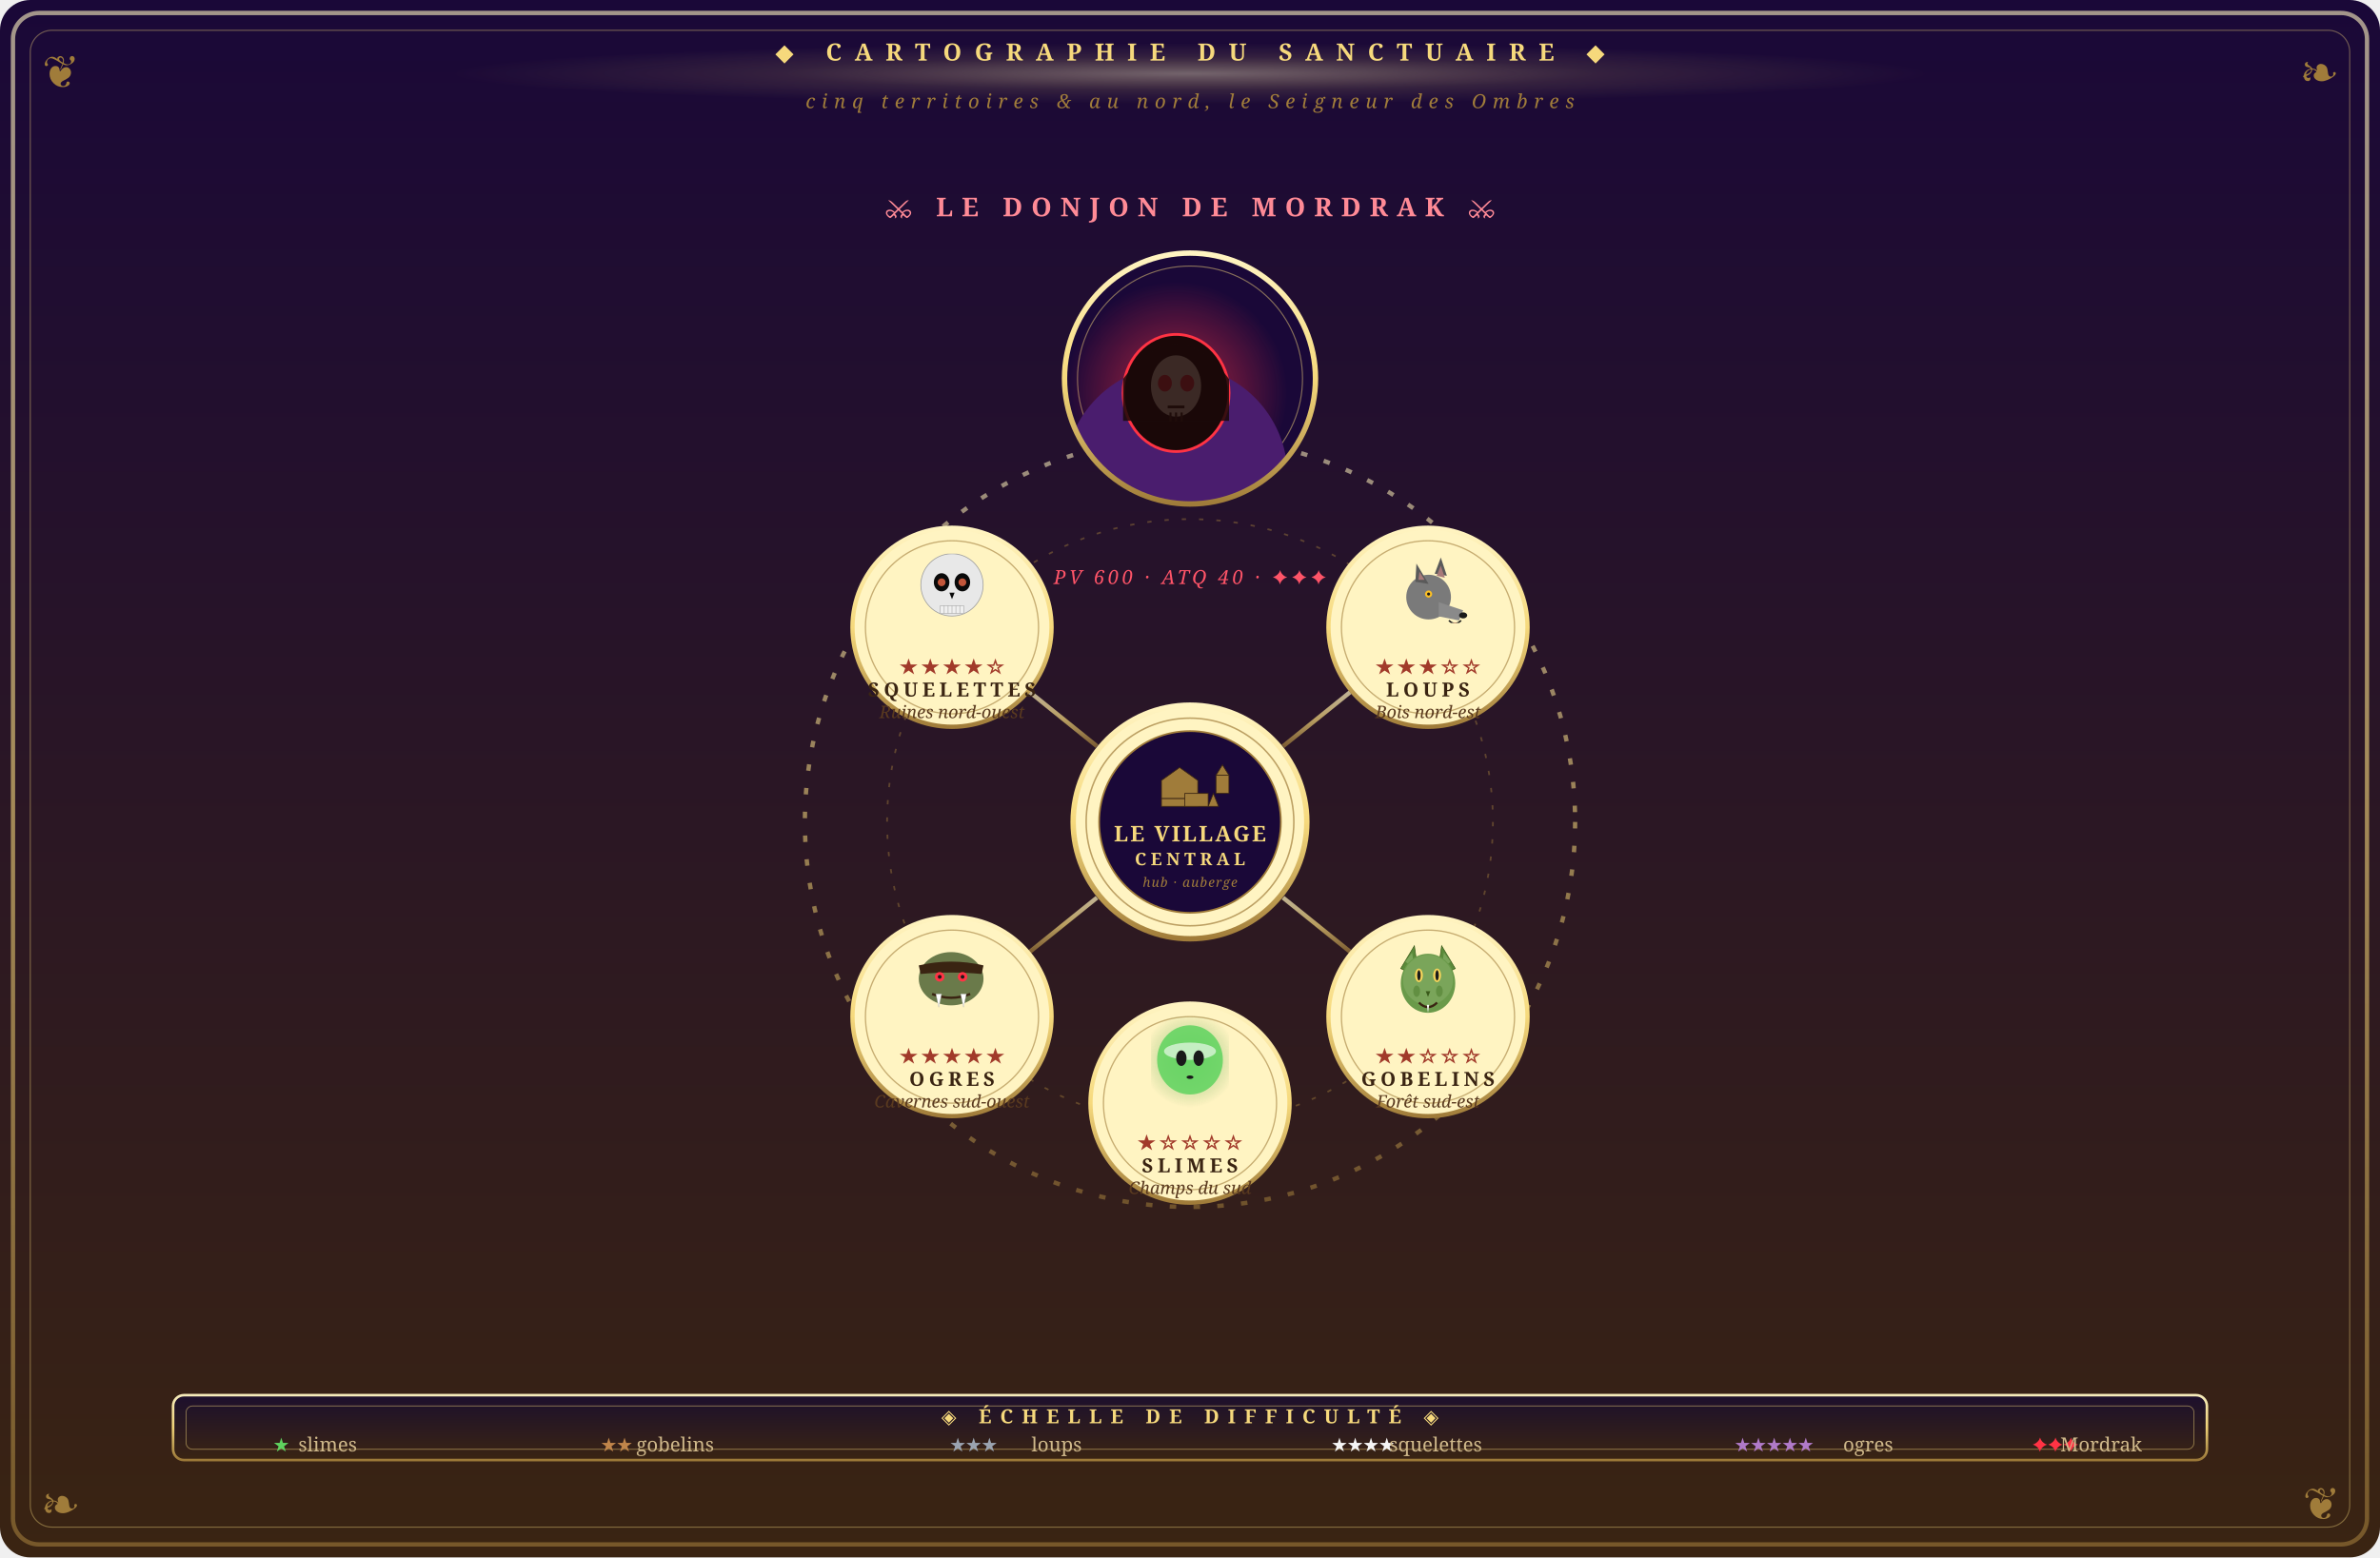
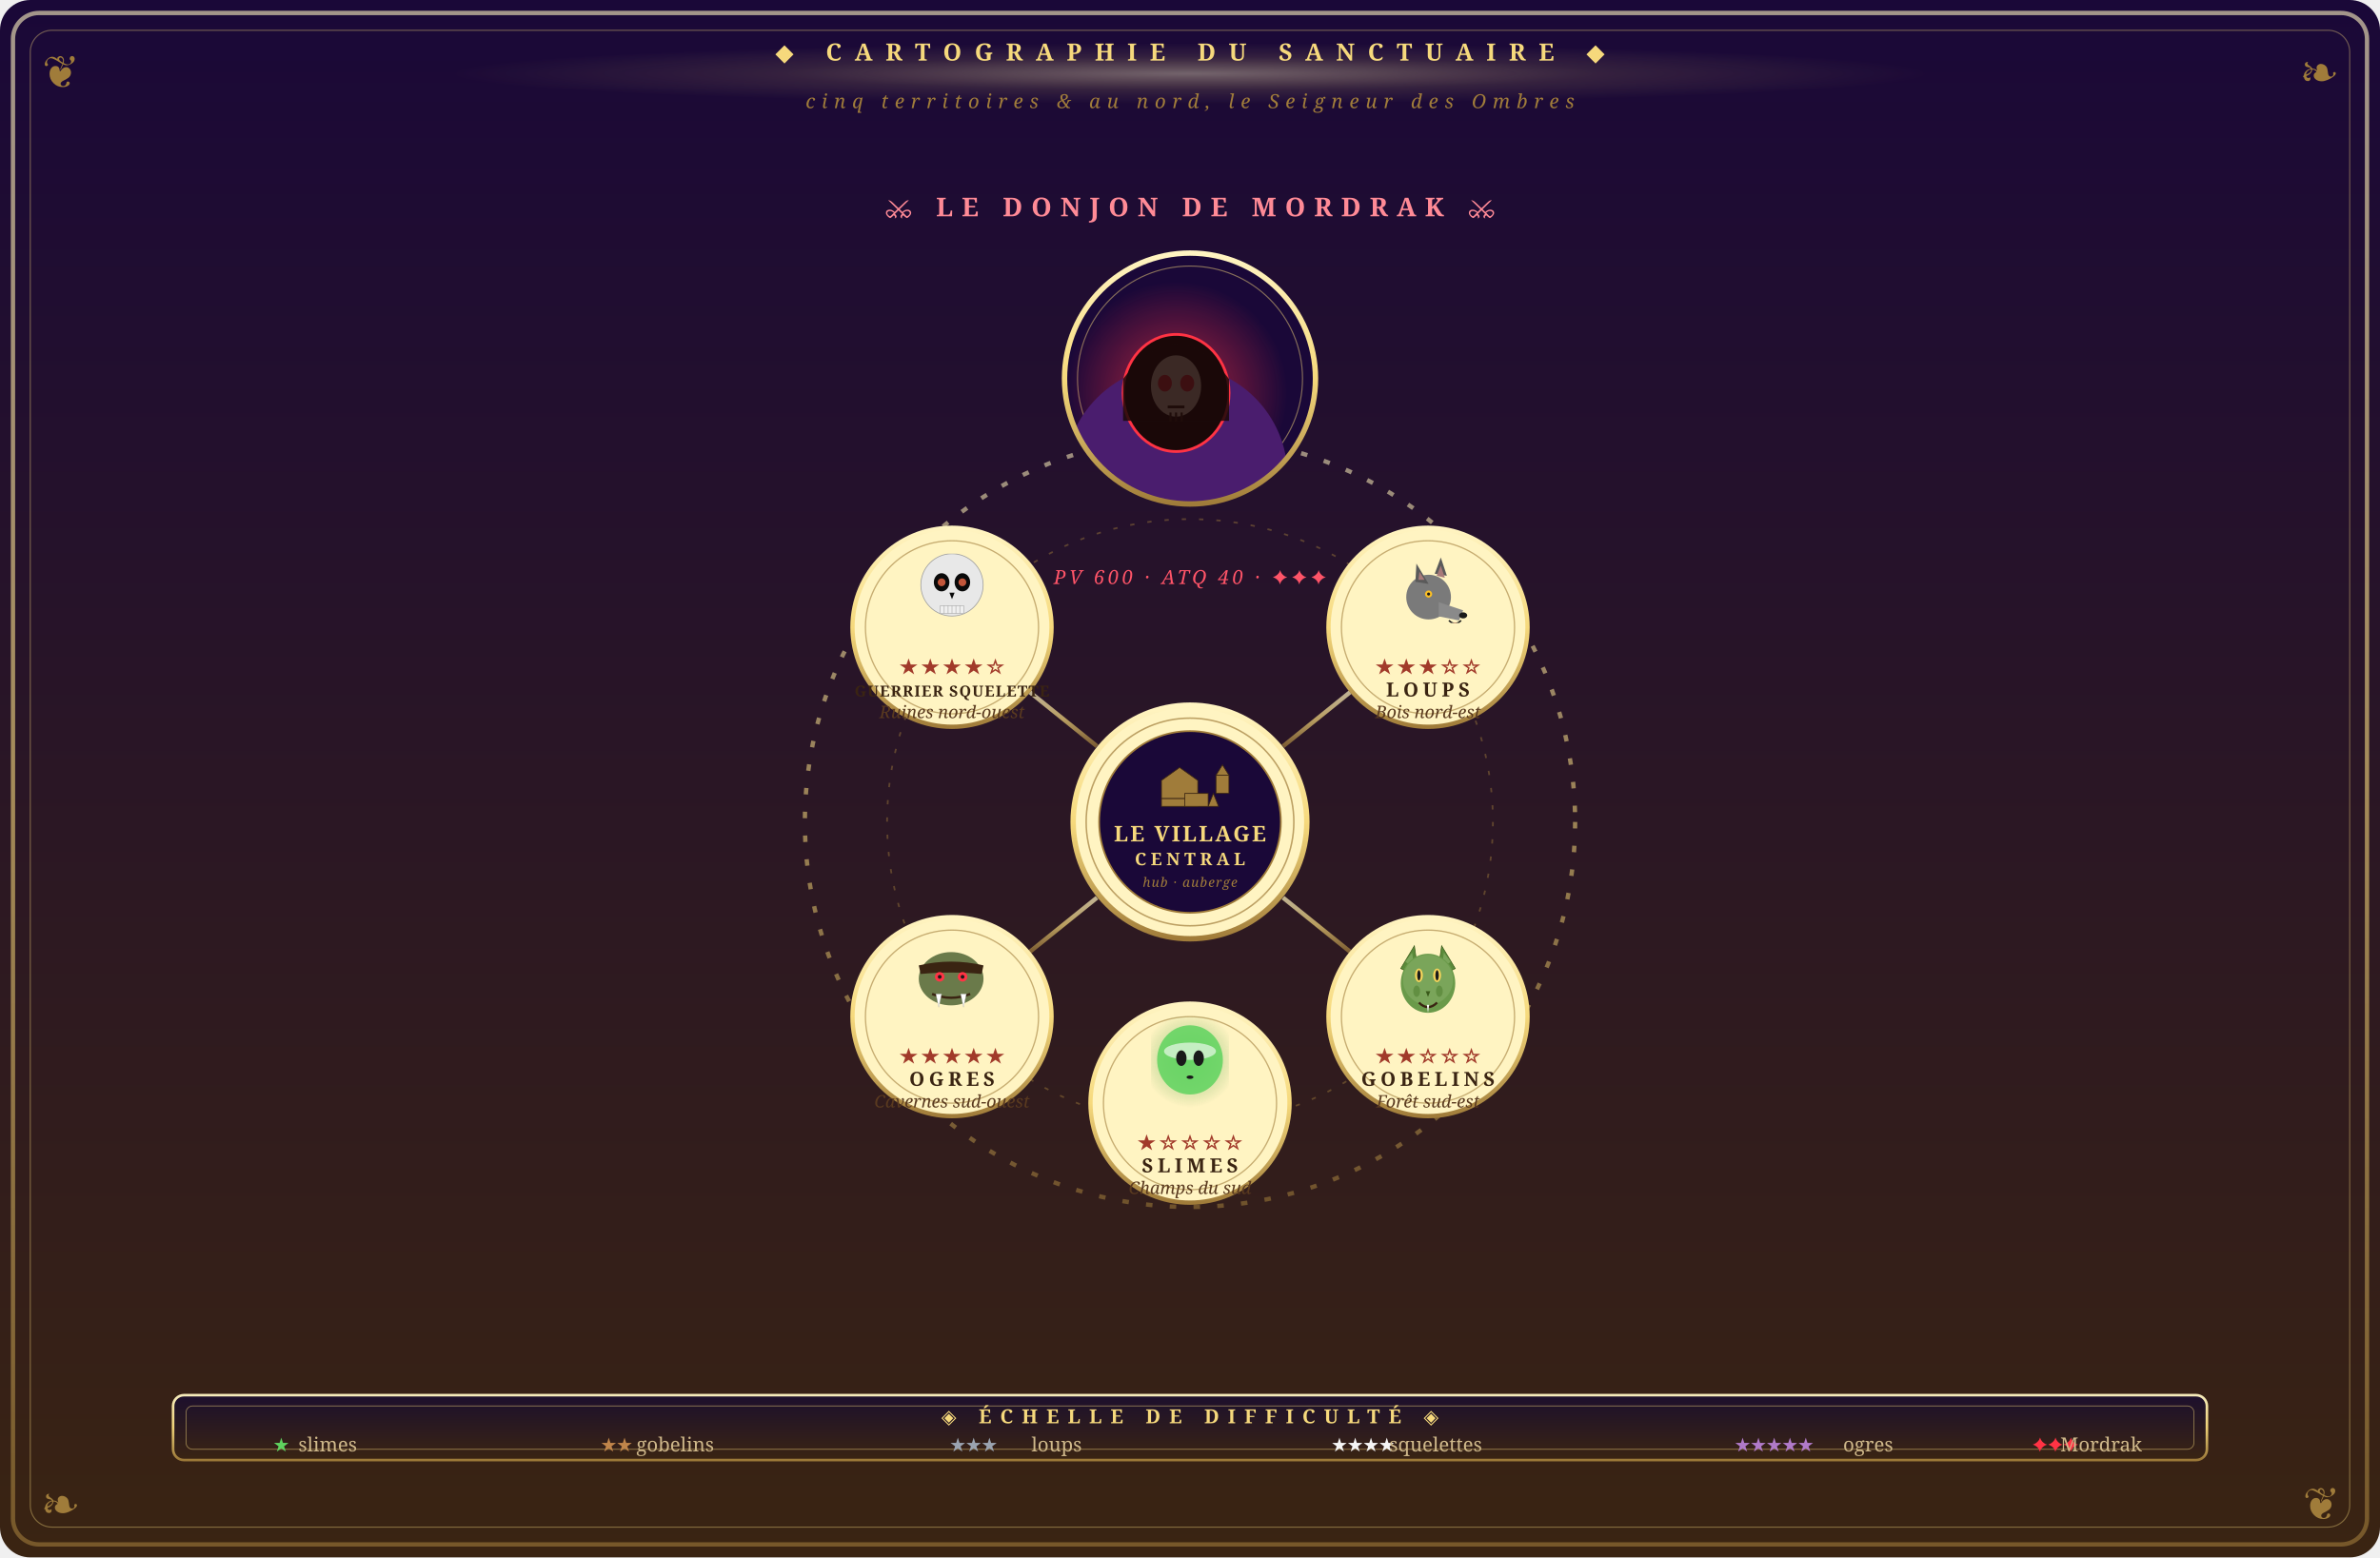
<svg xmlns="http://www.w3.org/2000/svg" viewBox="0 0 1100 720" preserveAspectRatio="xMidYMid meet" role="img" aria-label="Carte du monde d'Eldoria — cinq territoires et le donjon de Mordrak, reliés au Village central">
  <defs>
    <linearGradient id="cmGold" x1="0" y1="0" x2="0" y2="1">
      <stop offset="0%" stop-color="#fff4c2" />
      <stop offset="50%" stop-color="#f6d97c" />
      <stop offset="100%" stop-color="#a07c3a" />
    </linearGradient>
    <linearGradient id="cmParch" x1="0" y1="0" x2="0" y2="1">
      <stop offset="0%" stop-color="#1a0838" />
      <stop offset="100%" stop-color="#3a2412" />
    </linearGradient>
    <linearGradient id="cmDark" x1="0" y1="0" x2="0" y2="1">
      <stop offset="0%" stop-color="#1a0e2e" />
      <stop offset="100%" stop-color="#3a2412" />
    </linearGradient>
    <radialGradient id="cmCenterGlow" cx="0.5" cy="0.5" r="0.5">
      <stop offset="0%" stop-color="#fff4c2" stop-opacity="0.85" />
      <stop offset="55%" stop-color="#f6d97c" stop-opacity="0.25" />
      <stop offset="100%" stop-color="#f6d97c" stop-opacity="0" />
    </radialGradient>
    <radialGradient id="cmBossAura" cx="0.5" cy="0.5" r="0.5">
      <stop offset="0%" stop-color="#ff3344" stop-opacity="0.65" />
      <stop offset="100%" stop-color="#ff3344" stop-opacity="0" />
    </radialGradient>
    <radialGradient id="cmSlimeGlow" cx="0.5" cy="0.5" r="0.5">
      <stop offset="0%" stop-color="#5fd35f" />
      <stop offset="100%" stop-color="#3a8a3a" stop-opacity="0" />
    </radialGradient>
    <filter id="cmBlur">
      <feGaussianBlur stdDeviation="1.4" />
    </filter>
    <clipPath id="cmClipMordrak">
      <circle r="58" />
    </clipPath>
    <symbol id="artSlime" viewBox="-15 50 90 110">
      <circle cx="30" cy="100" r="55" fill="url(#cmSlimeGlow)" opacity="0.6">
        <animate attributeName="r" values="50;60;50" dur="2s" repeatCount="indefinite" />
      </circle>
      <ellipse cx="30" cy="100" rx="38" ry="40" fill="#5fd35f" opacity="0.85" />
      <ellipse cx="30" cy="90" rx="30" ry="10" fill="#fff" opacity="0.6" />
      <ellipse cx="20" cy="98" rx="6" ry="9" fill="#1a1a1a" />
      <ellipse cx="40" cy="98" rx="6" ry="9" fill="#1a1a1a" />
      <ellipse cx="30" cy="120" rx="4" ry="2" fill="#1a1a1a" />
    </symbol>
    <symbol id="artGoblin" viewBox="-10 22 80 80">
      <polygon points="6,52 18,32 22,60" fill="#5a8a3a" stroke="#3a5a1a" stroke-width="0.6" />
      <polygon points="54,52 42,32 38,60" fill="#5a8a3a" stroke="#3a5a1a" stroke-width="0.6" />
      <polygon points="10,46 16,38 18,52" fill="#7aa55a" />
      <polygon points="50,46 44,38 42,52" fill="#7aa55a" />
      <ellipse cx="30" cy="65" rx="24" ry="26" fill="#6a9a4a" />
      <ellipse cx="30" cy="62" rx="22" ry="22" fill="#7aa55a" />
      <ellipse cx="20" cy="72" rx="3" ry="5" fill="#4a7a2a" opacity="0.5" />
      <ellipse cx="40" cy="72" rx="3" ry="5" fill="#4a7a2a" opacity="0.5" />
      <ellipse cx="22" cy="58" rx="3.5" ry="6" fill="#f4d35a" />
      <ellipse cx="22" cy="58" rx="1.5" ry="4.5" fill="#1a1a1a" />
      <ellipse cx="38" cy="58" rx="3.5" ry="6" fill="#f4d35a" />
      <ellipse cx="38" cy="58" rx="1.5" ry="4.5" fill="#1a1a1a" />
      <polygon points="28,72 32,72 30,77" fill="#3a5a1a" />
      <path d="M22,82 Q30,90 38,82" fill="none" stroke="#3a2412" stroke-width="2" />
      <polygon points="29,84 31,84 30,91" fill="#fff" />
    </symbol>
    <symbol id="artLoup" viewBox="-5 30 115 80">
      <ellipse cx="68" cy="85" rx="22" ry="22" fill="#7a7a7a" />
      <polygon points="55,70 56,52 68,72" fill="#5a5a5a" />
      <polygon points="58,68 59,60 64,68" fill="#a87a7a" />
      <polygon points="74,62 80,46 86,64" fill="#5a5a5a" />
      <polygon points="76,64 80,54 84,66" fill="#a87a7a" />
      <polygon points="78,90 102,98 98,108 78,104" fill="#8a8a8a" />
      <ellipse cx="102" cy="103" rx="4" ry="3" fill="#1a1a1a" />
      <path d="M88,108 Q94,114 100,108" fill="none" stroke="#1a1a1a" stroke-width="1.5" />
      <path d="M92,110 Q94,114 96,110" fill="#c2563a" opacity="0.7" />
      <circle cx="68" cy="82" r="3.5" fill="#fbbf24">
        <animate attributeName="opacity" values="0.6;1;0.6" dur="1.6s" repeatCount="indefinite" />
      </circle>
      <circle cx="68" cy="82" r="1.5" fill="#1a1a1a" />
    </symbol>
    <symbol id="artSquelette" viewBox="-10 28 80 60">
      <ellipse cx="35" cy="52" rx="24" ry="24" fill="#e8e8e8" stroke="#a0a0a0" stroke-width="0.6" />
      <ellipse cx="27" cy="50" rx="6" ry="7" fill="#0a0a0a" />
      <ellipse cx="43" cy="50" rx="6" ry="7" fill="#0a0a0a" />
      <circle cx="27" cy="50" r="3" fill="#c2563a">
        <animate attributeName="opacity" values="0.5;1;0.5" dur="1.4s" repeatCount="indefinite" />
      </circle>
      <circle cx="43" cy="50" r="3" fill="#c2563a">
        <animate attributeName="opacity" values="0.5;1;0.5" dur="1.4s" begin="0.3s" repeatCount="indefinite" />
      </circle>
      <polygon points="33,58 37,58 35,63" fill="#0a0a0a" />
      <rect x="26" y="68" width="18" height="6" fill="#f0f0f0" stroke="#a0a0a0" stroke-width="0.4" />
      <line x1="29" y1="68" x2="29" y2="74" stroke="#a0a0a0" stroke-width="0.4" />
      <line x1="32" y1="68" x2="32" y2="74" stroke="#a0a0a0" stroke-width="0.4" />
      <line x1="35" y1="68" x2="35" y2="74" stroke="#a0a0a0" stroke-width="0.4" />
      <line x1="38" y1="68" x2="38" y2="74" stroke="#a0a0a0" stroke-width="0.4" />
      <line x1="41" y1="68" x2="41" y2="74" stroke="#a0a0a0" stroke-width="0.4" />
    </symbol>
    <symbol id="artOgre" viewBox="-15 18 100 100">
      <ellipse cx="50" cy="60" rx="34" ry="28" fill="#6a7a4a" />
      <path d="M16,46 Q50,38 84,46 L82,55 Q50,52 18,55 Z" fill="#3a2412" />
      <circle cx="38" cy="58" r="5" fill="#ff3344">
        <animate attributeName="opacity" values="0.5;1;0.5" dur="1.2s" repeatCount="indefinite" />
      </circle>
      <circle cx="62" cy="58" r="5" fill="#ff3344">
        <animate attributeName="opacity" values="0.5;1;0.5" dur="1.2s" begin="0.3s" repeatCount="indefinite" />
      </circle>
      <circle cx="38" cy="58" r="2" fill="#1a1a1a" />
      <circle cx="62" cy="58" r="2" fill="#1a1a1a" />
      <path d="M30,76 Q50,84 70,76" fill="none" stroke="#3a2412" stroke-width="2.5" />
      <polygon points="34,76 40,76 37,90" fill="#fff" stroke="#a0a0a0" stroke-width="0.3" />
      <polygon points="60,76 66,76 63,90" fill="#fff" stroke="#a0a0a0" stroke-width="0.3" />
    </symbol>
    <symbol id="artMordrak" viewBox="20 0 180 220">
      <circle cx="100" cy="80" r="80" fill="url(#cmBossAura)">
        <animate attributeName="r" values="70;88;70" dur="2.2s" repeatCount="indefinite" />
        <animate attributeName="opacity" values="0.5;1;0.5" dur="2.2s" repeatCount="indefinite" />
      </circle>
      <ellipse cx="100" cy="140" rx="80" ry="80" fill="#4a1d6e" />
      <ellipse cx="100" cy="80" rx="38" ry="42" fill="#1a0808" />
      <ellipse cx="100" cy="80" rx="38" ry="42" fill="none" stroke="#ff3344" stroke-width="2" />
      <ellipse cx="100" cy="75" rx="18" ry="22" fill="#f5e6c8" />
      <ellipse cx="92" cy="73" rx="5" ry="6" fill="#ff3344">
        <animate attributeName="opacity" values="0.5;1;0.5" dur="1.1s" repeatCount="indefinite" />
      </ellipse>
      <ellipse cx="108" cy="73" rx="5" ry="6" fill="#ff3344">
        <animate attributeName="opacity" values="0.5;1;0.5" dur="1.1s" begin="0.3s" repeatCount="indefinite" />
      </ellipse>
      <path d="M94,90 L106,90" stroke="#3a2412" stroke-width="2" />
      <path d="M96,94 L96,100 M100,94 L100,100 M104,94 L104,100" stroke="#3a2412" stroke-width="1.5" />
      <path d="M62,70 Q100,20 138,70 L138,100 L62,100 Z" fill="#1a0808" opacity="0.85" />
    </symbol>
  </defs>
  <rect width="1100" height="720" rx="14" fill="url(#cmParch)" />
  <rect x="6" y="6" width="1088" height="708" fill="none" stroke="url(#cmGold)" stroke-width="2" opacity="0.6" rx="12" />
  <rect x="14" y="14" width="1072" height="692" fill="none" stroke="#f6d97c" stroke-width="0.5" opacity="0.4" rx="10" />
  <text x="20" y="40" font-family="Georgia, serif" font-size="20" fill="#a07c3a">❦</text>
  <text x="1080" y="40" font-family="Georgia, serif" font-size="20" fill="#a07c3a" text-anchor="end">❧</text>
  <text x="20" y="702" font-family="Georgia, serif" font-size="20" fill="#a07c3a">❧</text>
  <text x="1080" y="702" font-family="Georgia, serif" font-size="20" fill="#a07c3a" text-anchor="end">❦</text>
  <g transform="translate(550 28)" text-anchor="middle">
    <ellipse cx="0" cy="6" rx="340" ry="14" fill="url(#cmCenterGlow)" opacity="0.45" />
    <text font-family="Georgia, serif" font-size="11" fill="#f6d97c" letter-spacing="6" font-weight="bold">◆  CARTOGRAPHIE DU SANCTUAIRE  ◆</text>
  </g>
  <text x="550" y="50" text-anchor="middle" font-family="Georgia, serif" font-size="9" fill="#a07c3a" font-style="italic" letter-spacing="3">cinq territoires &amp; au nord, le Seigneur des Ombres</text>
  <g transform="translate(550 380)">
    <g>
      <circle r="178" fill="none" stroke="url(#cmGold)" stroke-width="2" stroke-dasharray="3 8" opacity="0.55" />
      <animateTransform attributeName="transform" type="rotate" values="0;360" dur="48s" repeatCount="indefinite" />
    </g>
    <g>
      <circle r="140" fill="none" stroke="#a07c3a" stroke-width="0.8" stroke-dasharray="2 6" opacity="0.45" />
      <animateTransform attributeName="transform" type="rotate" values="360;0" dur="72s" repeatCount="indefinite" />
    </g>
  </g>
  <g transform="translate(550 175)">
    <circle r="58" fill="#1a0838" />
    <circle r="52" fill="none" stroke="#f6d97c" stroke-width="0.5" opacity="0.5" />
    <use href="#artMordrak" x="-58" y="-45" width="116" height="142" clip-path="url(#cmClipMordrak)" />
    <circle r="58" fill="none" stroke="url(#cmGold)" stroke-width="2.5" />
  </g>
  <text x="550" y="100" text-anchor="middle" font-family="Georgia, serif" font-size="12" font-weight="bold" fill="#ff8a96" letter-spacing="4">⚔  LE DONJON DE MORDRAK  ⚔</text>
  <text x="550" y="270" text-anchor="middle" font-family="Georgia, serif" font-size="9" fill="#ff5468" letter-spacing="1.5" font-style="italic">PV 600 · ATQ 40 · ✦✦✦</text>
  <line x1="507" y1="345" x2="476" y2="320" stroke="url(#cmGold)" stroke-width="2" opacity="0.7" />
  <line x1="593" y1="345" x2="624" y2="320" stroke="url(#cmGold)" stroke-width="2" opacity="0.7" />
  <line x1="593" y1="415" x2="624" y2="440" stroke="url(#cmGold)" stroke-width="2" opacity="0.7" />
  <line x1="507" y1="415" x2="476" y2="440" stroke="url(#cmGold)" stroke-width="2" opacity="0.7" />
  <line x1="550" y1="435" x2="550" y2="463" stroke="url(#cmGold)" stroke-width="2" opacity="0.7" />
  <g transform="translate(440 290)">
    <circle r="46" fill="#fff4c2" stroke="url(#cmGold)" stroke-width="2" />
    <circle r="40" fill="none" stroke="#a07c3a" stroke-width="0.6" opacity="0.6" />
    <use href="#artSquelette" x="-27" y="-34" width="48" height="36" />
    <text x="0" y="21" text-anchor="middle" font-family="Georgia, serif" font-size="9" font-weight="900" fill="#a13a2a" letter-spacing="1">★★★★☆</text>
-     <text x="0" y="32" text-anchor="middle" font-family="Georgia, serif" font-size="9" font-weight="bold" fill="#3a2412" letter-spacing="2">SQUELETTES</text>
+     <text x="0" y="32" text-anchor="middle" font-family="Georgia, serif" font-size="7" font-weight="bold" fill="#3a2412" letter-spacing="0.5">GUERRIER SQUELETTE</text>
    <text x="0" y="42" text-anchor="middle" font-family="Georgia, serif" font-size="8" fill="#5a3a1f" font-style="italic">Ruines nord-ouest</text>
    <animate attributeName="opacity" values="0.85;1;0.85" dur="3.6s" begin="0s" repeatCount="indefinite" />
  </g>
  <g transform="translate(660 290)">
    <circle r="46" fill="#fff4c2" stroke="url(#cmGold)" stroke-width="2" />
    <circle r="40" fill="none" stroke="#a07c3a" stroke-width="0.6" opacity="0.6" />
    <use href="#artLoup" x="-34" y="-40" width="54" height="38" />
    <text x="0" y="21" text-anchor="middle" font-family="Georgia, serif" font-size="9" font-weight="900" fill="#a13a2a" letter-spacing="1">★★★☆☆</text>
    <text x="0" y="32" text-anchor="middle" font-family="Georgia, serif" font-size="9" font-weight="bold" fill="#3a2412" letter-spacing="2">LOUPS</text>
    <text x="0" y="42" text-anchor="middle" font-family="Georgia, serif" font-size="8" fill="#5a3a1f" font-style="italic">Bois nord-est</text>
    <animate attributeName="opacity" values="0.85;1;0.85" dur="3.6s" begin="0.6s" repeatCount="indefinite" />
  </g>
  <g transform="translate(660 470)">
    <circle r="46" fill="#fff4c2" stroke="url(#cmGold)" stroke-width="2" />
    <circle r="40" fill="none" stroke="#a07c3a" stroke-width="0.6" opacity="0.6" />
    <use href="#artGoblin" x="-21" y="-38" width="42" height="42" />
    <text x="0" y="21" text-anchor="middle" font-family="Georgia, serif" font-size="9" font-weight="900" fill="#a13a2a" letter-spacing="1">★★☆☆☆</text>
    <text x="0" y="32" text-anchor="middle" font-family="Georgia, serif" font-size="9" font-weight="bold" fill="#3a2412" letter-spacing="2">GOBELINS</text>
    <text x="0" y="42" text-anchor="middle" font-family="Georgia, serif" font-size="8" fill="#5a3a1f" font-style="italic">Forêt sud-est</text>
    <animate attributeName="opacity" values="0.85;1;0.85" dur="3.6s" begin="1.2s" repeatCount="indefinite" />
  </g>
  <g transform="translate(550 510)">
    <circle r="46" fill="#fff4c2" stroke="url(#cmGold)" stroke-width="2" />
    <circle r="40" fill="none" stroke="#a07c3a" stroke-width="0.6" opacity="0.6" />
    <use href="#artSlime" x="-18" y="-40" width="36" height="44" />
    <text x="0" y="21" text-anchor="middle" font-family="Georgia, serif" font-size="9" font-weight="900" fill="#a13a2a" letter-spacing="1">★☆☆☆☆</text>
    <text x="0" y="32" text-anchor="middle" font-family="Georgia, serif" font-size="9" font-weight="bold" fill="#3a2412" letter-spacing="2">SLIMES</text>
    <text x="0" y="42" text-anchor="middle" font-family="Georgia, serif" font-size="8" fill="#5a3a1f" font-style="italic">Champs du sud</text>
    <animate attributeName="opacity" values="0.85;1;0.85" dur="3.6s" begin="1.8s" repeatCount="indefinite" />
  </g>
  <g transform="translate(440 470)">
    <circle r="46" fill="#fff4c2" stroke="url(#cmGold)" stroke-width="2" />
    <circle r="40" fill="none" stroke="#a07c3a" stroke-width="0.6" opacity="0.6" />
    <use href="#artOgre" x="-29" y="-36" width="44" height="44" />
    <text x="0" y="21" text-anchor="middle" font-family="Georgia, serif" font-size="9" font-weight="900" fill="#a13a2a" letter-spacing="1">★★★★★</text>
    <text x="0" y="32" text-anchor="middle" font-family="Georgia, serif" font-size="9" font-weight="bold" fill="#3a2412" letter-spacing="2">OGRES</text>
    <text x="0" y="42" text-anchor="middle" font-family="Georgia, serif" font-size="8" fill="#5a3a1f" font-style="italic">Cavernes sud-ouest</text>
    <animate attributeName="opacity" values="0.85;1;0.85" dur="3.6s" begin="2.4s" repeatCount="indefinite" />
  </g>
  <g transform="translate(550 380)">
    <circle r="56" fill="url(#cmCenterGlow)">
      <animate attributeName="r" values="50;62;50" dur="3.6s" repeatCount="indefinite" />
      <animate attributeName="opacity" values="0.5;0.95;0.5" dur="3.6s" repeatCount="indefinite" />
    </circle>
    <circle r="54" fill="#fff4c2" stroke="url(#cmGold)" stroke-width="2.5" />
    <circle r="48" fill="none" stroke="#a07c3a" stroke-width="0.7" opacity="0.7" />
    <circle r="42" fill="#1a0838" stroke="#a07c3a" stroke-width="0.8" />
    <g transform="translate(0 -18) scale(0.6)" fill="#a07c3a" stroke="#3a2412" stroke-width="0.6">
      <polygon points="-22,12 -22,-2 -8,-12 6,-2 6,12" />
      <rect x="-22" y="12" width="28" height="6" />
      <polygon points="-4,18 -4,8 14,8 14,18 18,8 22,18" />
      <rect x="20" y="-6" width="10" height="14" />
      <polygon points="20,-6 25,-14 30,-6" />
    </g>
    <text x="0" y="9" text-anchor="middle" font-family="Georgia, serif" font-size="10" font-weight="bold" fill="#f6d97c" letter-spacing="1">LE VILLAGE</text>
    <text x="0" y="20" text-anchor="middle" font-family="Georgia, serif" font-size="8" font-weight="bold" fill="#f6d97c" letter-spacing="2">CENTRAL</text>
    <text x="0" y="30" text-anchor="middle" font-family="Georgia, serif" font-size="6" fill="#a07c3a" font-style="italic" letter-spacing="0.5">hub · auberge</text>
  </g>
  <g transform="translate(550 660)">
    <rect x="-470" y="-15" width="940" height="30" rx="5" fill="url(#cmDark)" stroke="url(#cmGold)" stroke-width="1.2" opacity="0.95" />
    <rect x="-464" y="-10" width="928" height="20" rx="3" fill="none" stroke="#f6d97c" stroke-width="0.4" opacity="0.5" />
    <text x="0" y="-2" text-anchor="middle" font-family="Georgia, serif" font-size="9" fill="#f6d97c" letter-spacing="4" font-weight="bold">◈ ÉCHELLE DE DIFFICULTÉ ◈</text>
    <g font-family="Georgia, serif" font-size="9">
      <text x="-420" y="11" text-anchor="middle" fill="#5fd35f">★</text>
      <text x="-385" y="11" text-anchor="end" fill="#cfb88a">slimes</text>
      <text x="-265" y="11" text-anchor="middle" fill="#c0854a">★★</text>
      <text x="-220" y="11" text-anchor="end" fill="#cfb88a">gobelins</text>
      <text x="-100" y="11" text-anchor="middle" fill="#9aa3b0">★★★</text>
      <text x="-50" y="11" text-anchor="end" fill="#cfb88a">loups</text>
      <text x="80" y="11" text-anchor="middle" fill="#f5f5f5">★★★★</text>
      <text x="135" y="11" text-anchor="end" fill="#cfb88a">squelettes</text>
      <text x="270" y="11" text-anchor="middle" fill="#b07ac8">★★★★★</text>
      <text x="325" y="11" text-anchor="end" fill="#cfb88a">ogres</text>
      <text x="400" y="11" text-anchor="middle" fill="#ff3344">✦✦✦</text>
      <text x="440" y="11" text-anchor="end" fill="#cfb88a">Mordrak</text>
    </g>
  </g>
</svg>
